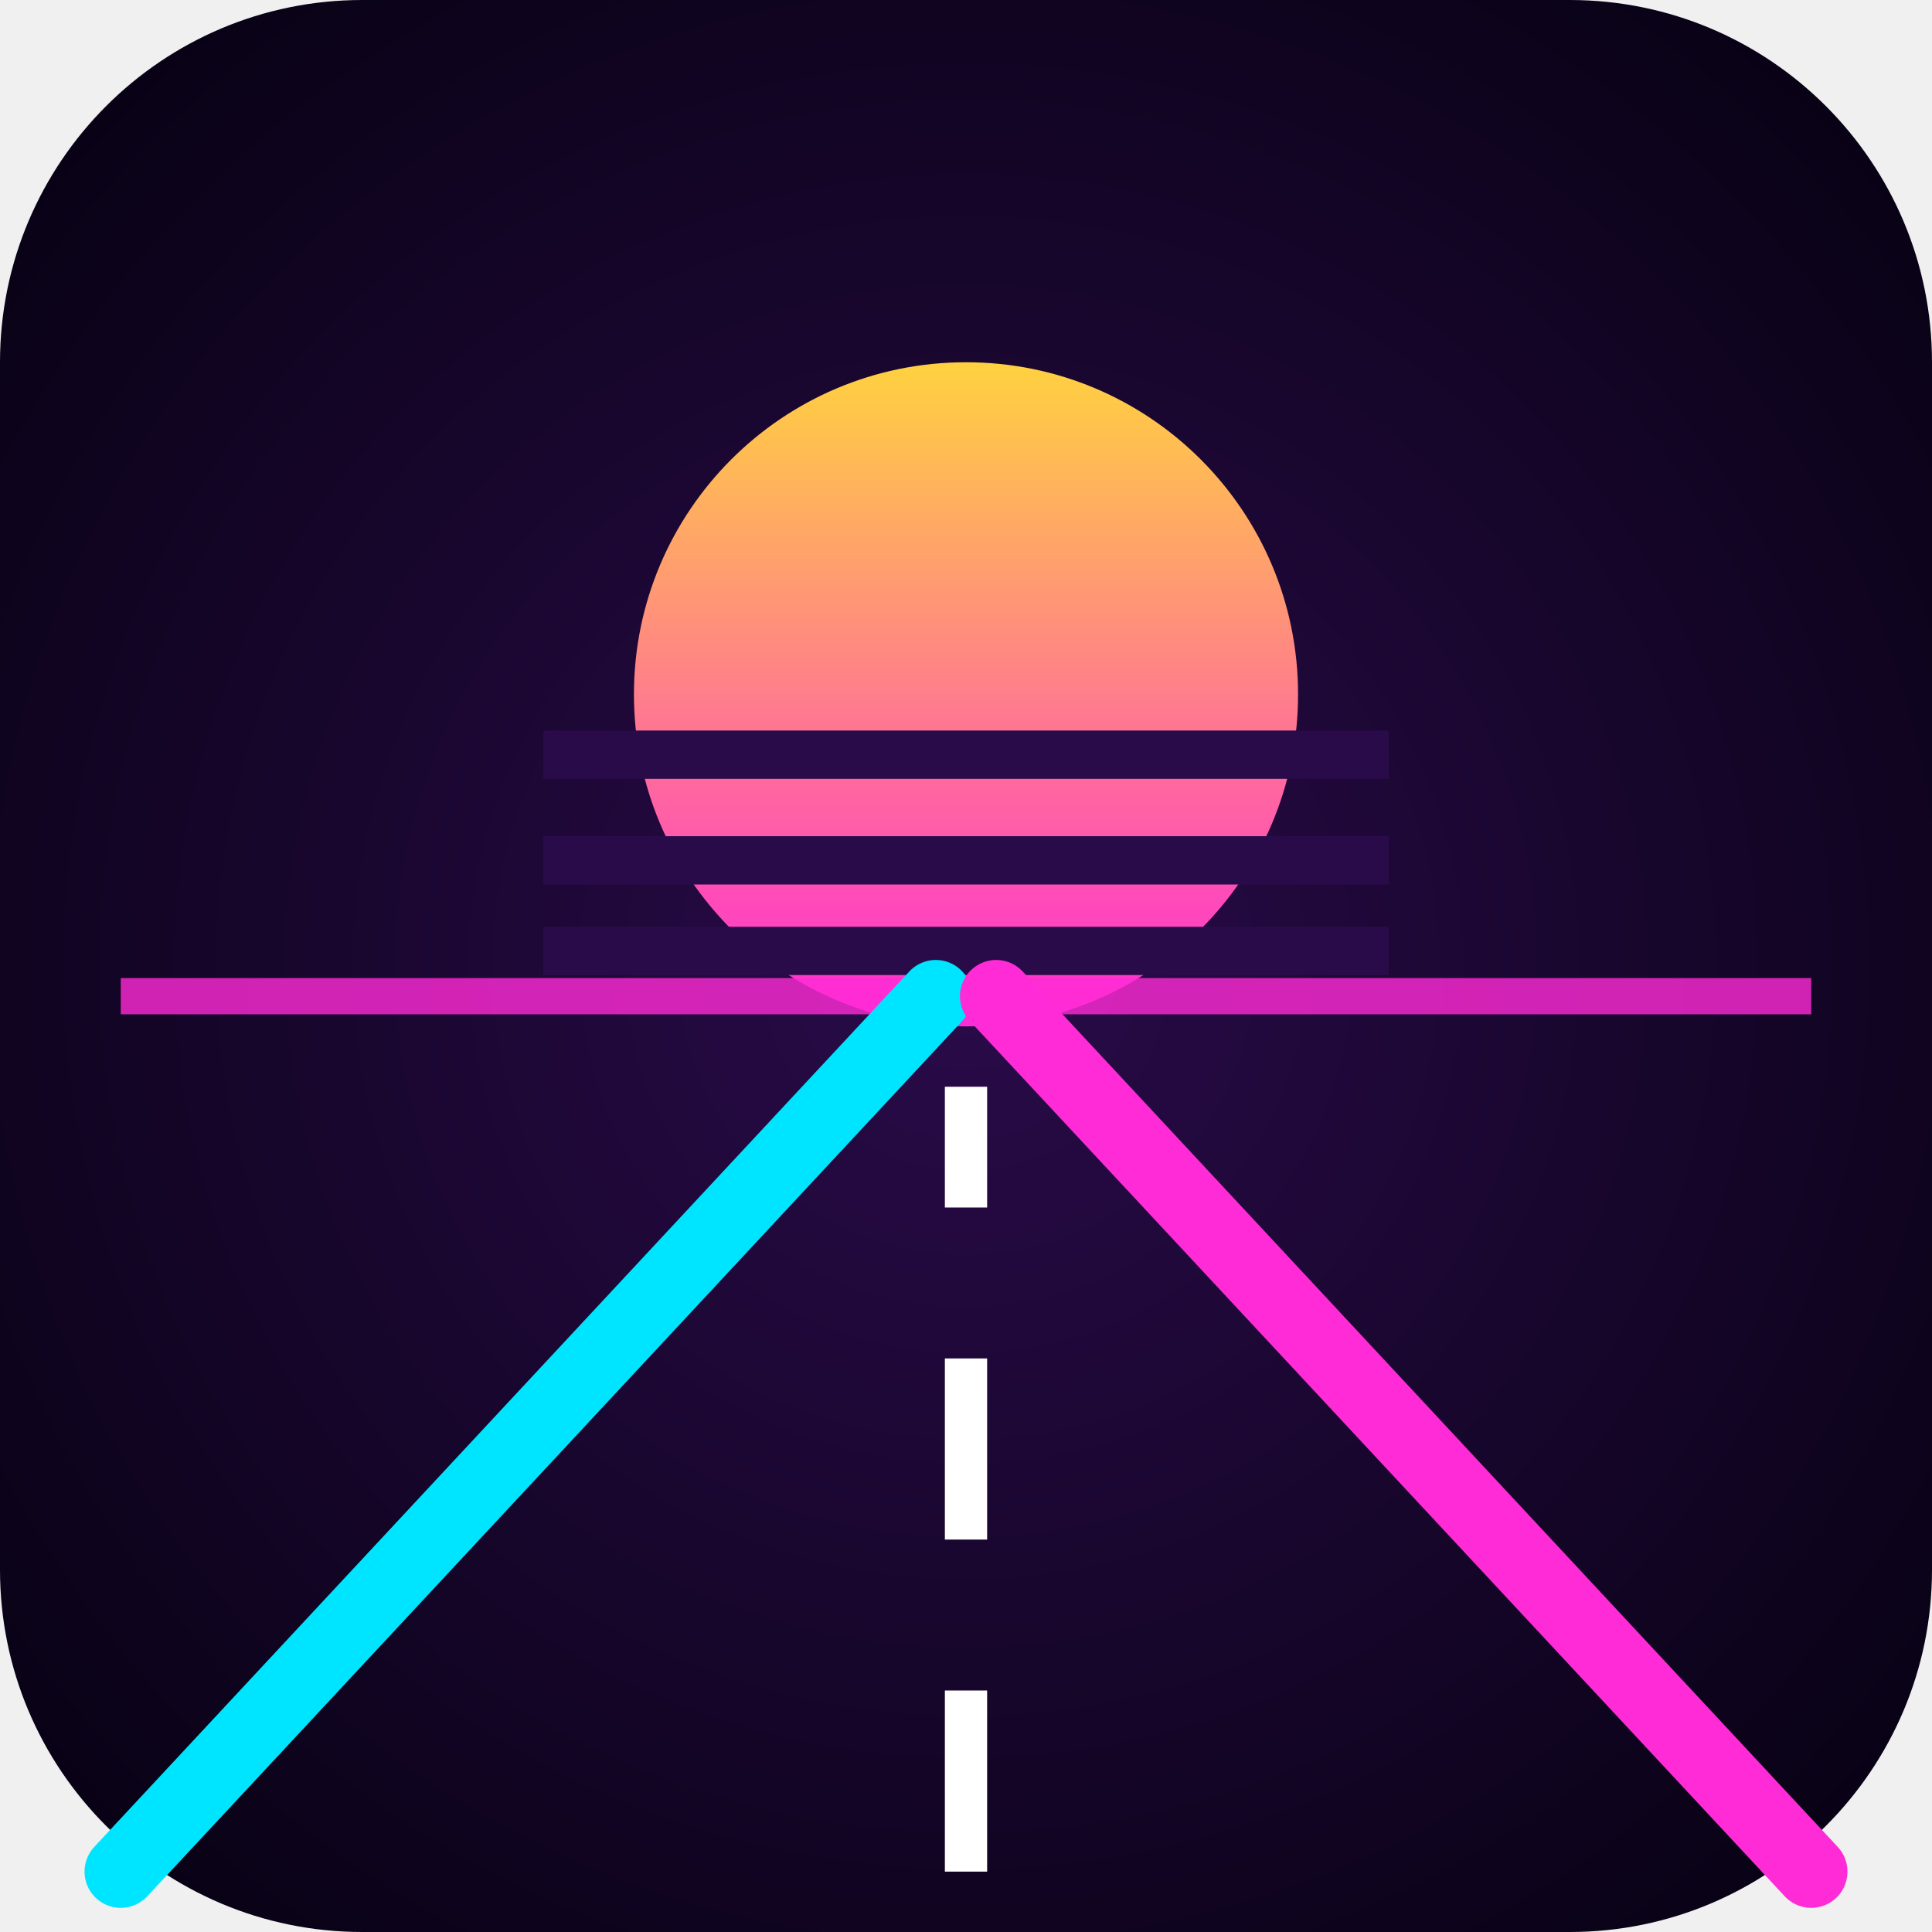
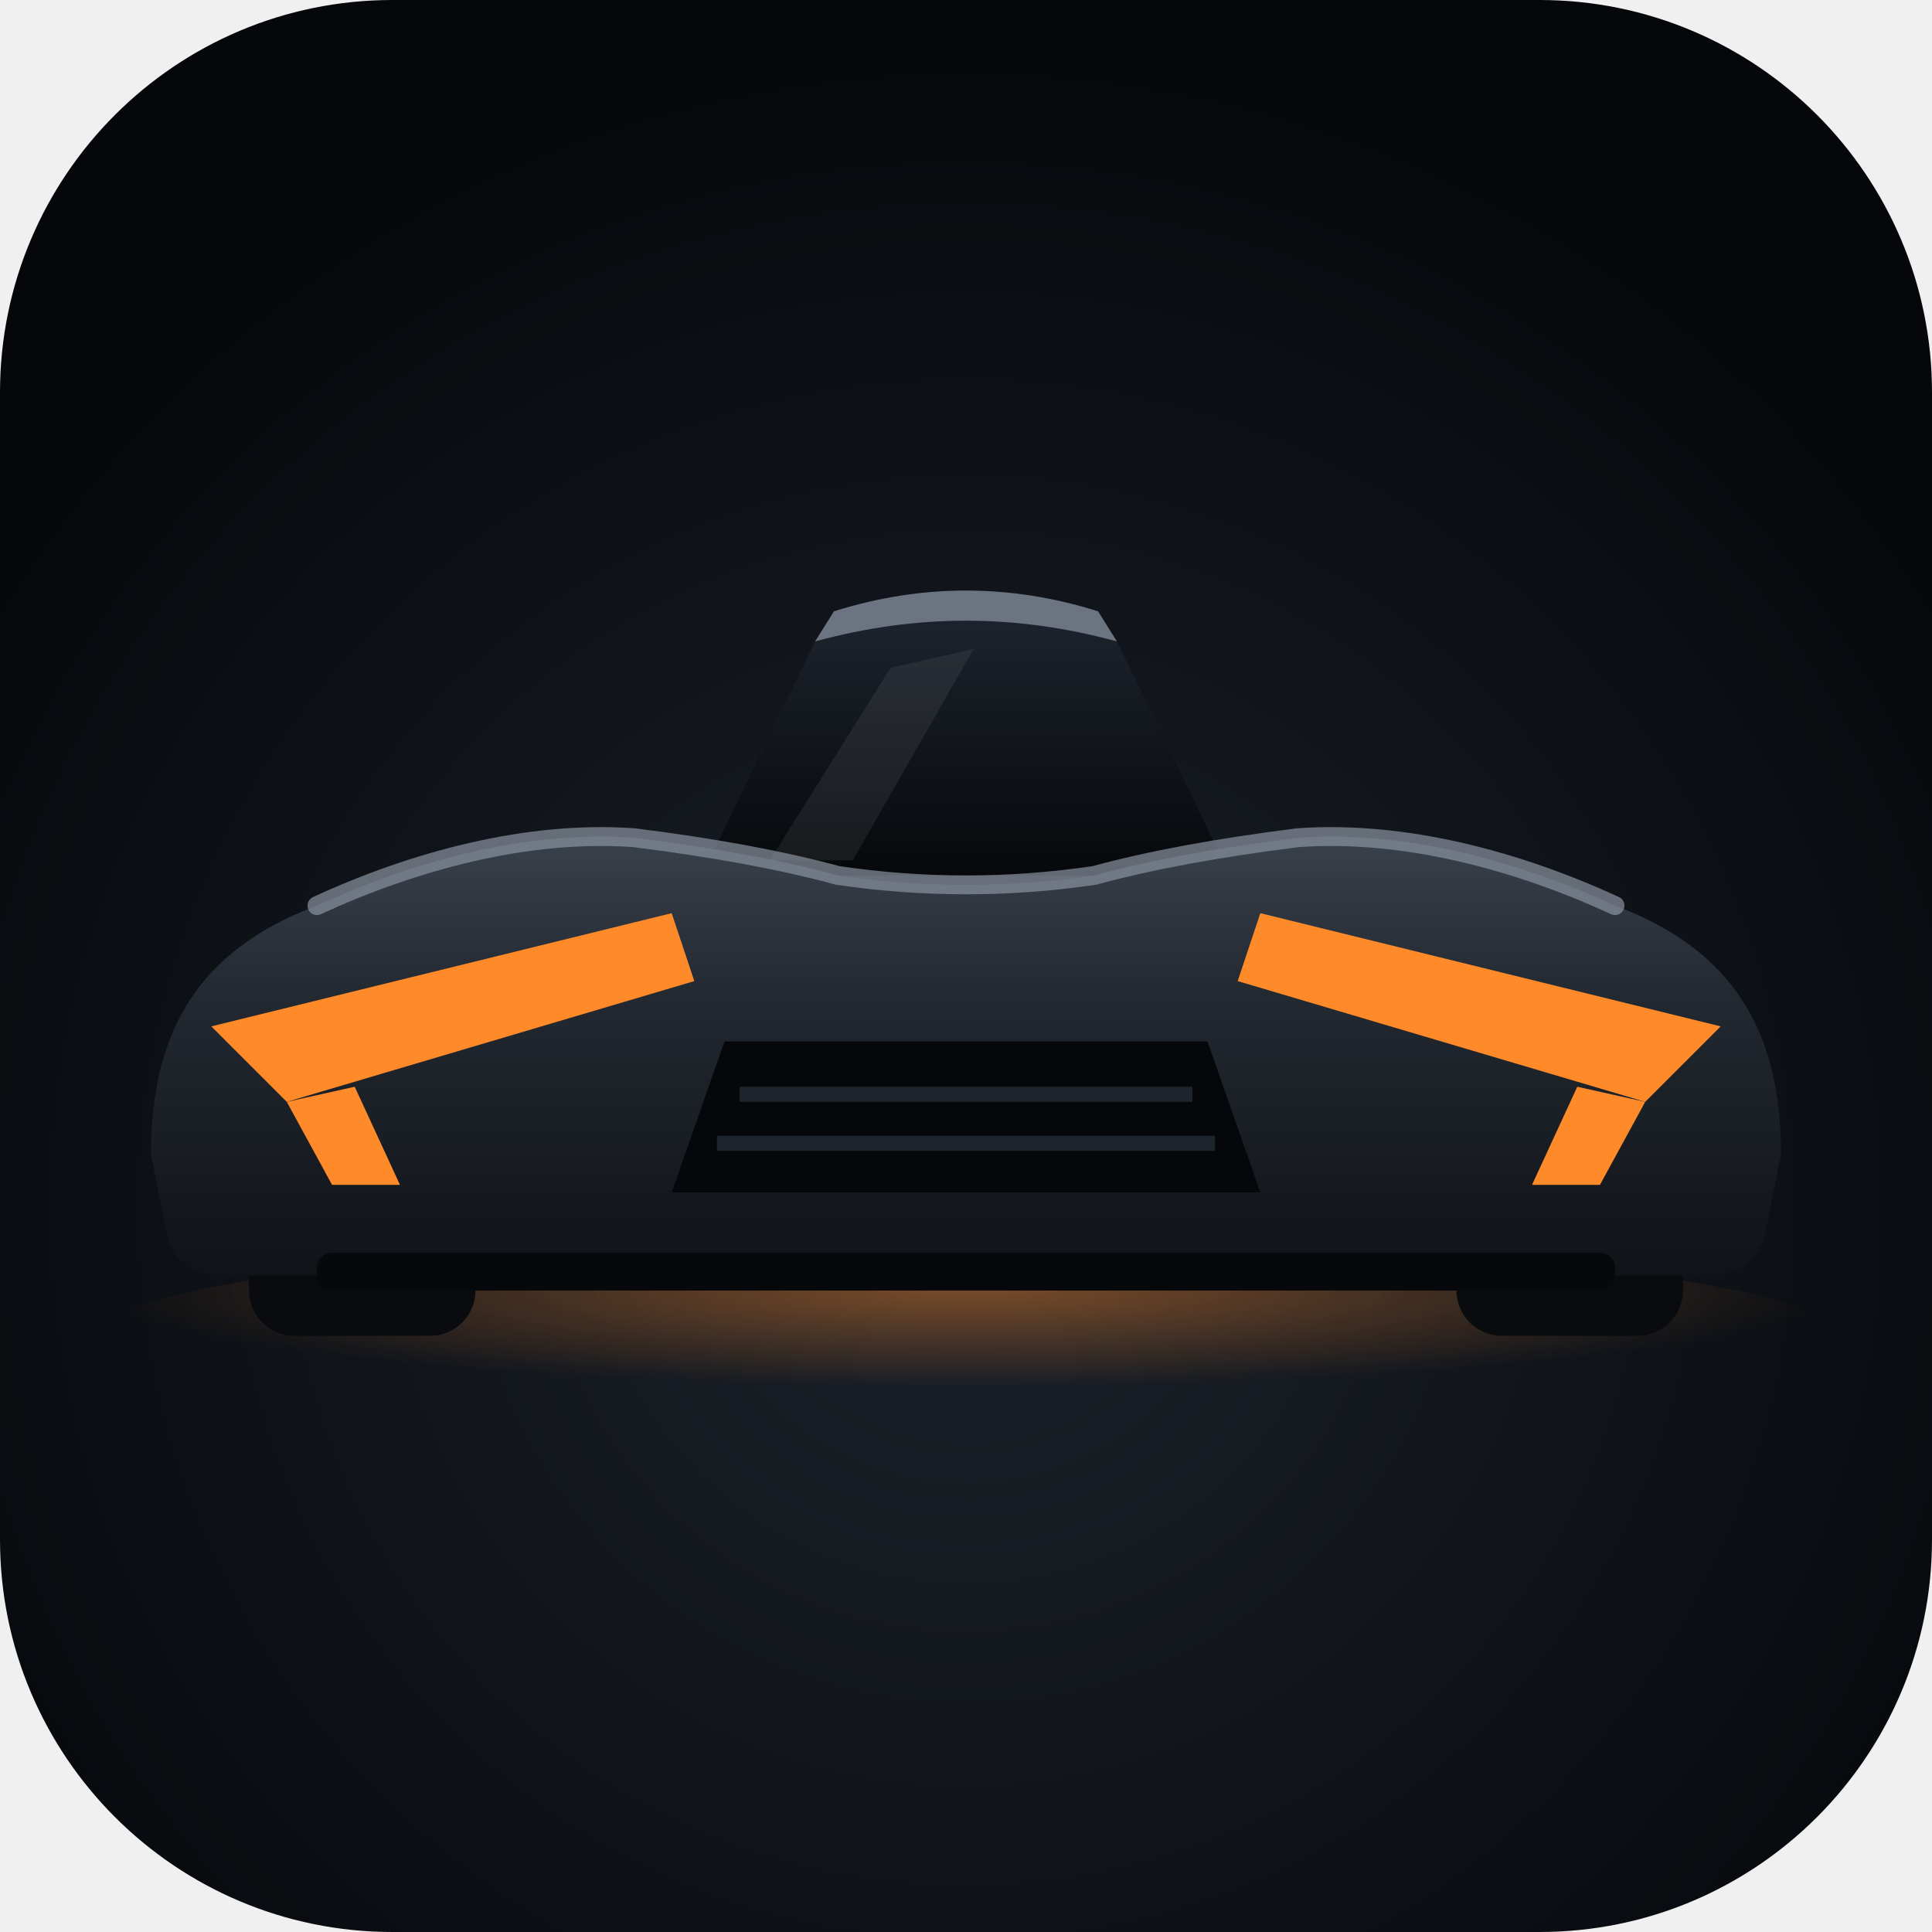
- <svg xmlns="http://www.w3.org/2000/svg" viewBox="0 0 64 64">
+ <svg xmlns="http://www.w3.org/2000/svg" viewBox="0 0 512 512">
  <defs>
-     <linearGradient id="sun" x1="0" y1="0" x2="0" y2="1">
-       <stop offset="0" stop-color="#ffd23f" />
-       <stop offset="1" stop-color="#ff2bd6" />
+     <radialGradient id="bg" cx="256" cy="320" r="320" gradientUnits="userSpaceOnUse">
+       <stop offset="0" stop-color="#1d222b" />
+       <stop offset="1" stop-color="#05070a" />
+     </radialGradient>
+     <linearGradient id="body" x1="0" y1="236" x2="0" y2="356" gradientUnits="userSpaceOnUse">
+       <stop offset="0" stop-color="#3c444f" />
+       <stop offset="0.4" stop-color="#232931" />
+       <stop offset="1" stop-color="#101318" />
    </linearGradient>
-     <radialGradient id="bg" cx="0.5" cy="0.5" r="0.7">
-       <stop offset="0" stop-color="#2a0b4a" />
-       <stop offset="1" stop-color="#05010f" />
+     <linearGradient id="glass" x1="0" y1="186" x2="0" y2="252" gradientUnits="userSpaceOnUse">
+       <stop offset="0" stop-color="#1c222b" />
+       <stop offset="1" stop-color="#06080b" />
+     </linearGradient>
+     <radialGradient id="pool" cx="256" cy="0" r="230" gradientTransform="matrix(1 0 0 0.11 0 362)" gradientUnits="userSpaceOnUse">
+       <stop offset="0" stop-color="#ff8a2a" stop-opacity="0.4" />
+       <stop offset="1" stop-color="#ff8a2a" stop-opacity="0" />
    </radialGradient>
  </defs>
-   <rect width="64" height="64" rx="12" fill="url(#bg)" />
-   <circle cx="32" cy="23" r="11" fill="url(#sun)" />
-   <g stroke="#2a0b4a" stroke-width="1.6">
-     <line x1="18" y1="25" x2="46" y2="25" />
-     <line x1="18" y1="28.5" x2="46" y2="28.5" />
-     <line x1="18" y1="31.5" x2="46" y2="31.5" />
+   <rect width="512" height="512" rx="104" fill="url(#bg)" />
+   <g transform="translate(0 -20)">
+     <ellipse cx="256" cy="374" rx="230" ry="26" fill="url(#pool)" />
+     <rect x="66" y="306" width="60" height="68" rx="12" fill="#090b0e" />
+     <rect x="386" y="306" width="60" height="68" rx="12" fill="#090b0e" />
+     <path d="M186 252 L216 190 Q256 179 296 190 L326 252 Z" fill="url(#glass)" />
+     <path d="M216 190 Q256 179 296 190 L291 182 Q256 171 221 182 Z" fill="#6b7480" />
+     <path d="M236 197 L258 192 L226 248 L204 248 Z" fill="#fff" opacity="0.07" />
+     <path d="M40 326 C40 294 52 272 84 260 C110 248 140 240 168 242 Q200 246 222 252 Q256 257 290 252 Q312 246 344 242 C372 240 402 248 428 260 C460 272 472 294 472 326 L468 346 Q466 358 452 358 L60 358 Q46 358 44 346 Z" fill="url(#body)" />
+     <path d="M84 260 C110 248 140 240 168 242 Q200 246 222 252 Q256 257 290 252 Q312 246 344 242 C372 240 402 248 428 260" fill="none" stroke="#8a939f" stroke-width="5" stroke-linecap="round" opacity="0.7" />
+     <path d="M192 296 L320 296 L334 336 L178 336 Z" fill="#05070a" />
+     <path d="M196 310 H316 M190 323 H322" stroke="#1e242c" stroke-width="4" />
+     <rect x="84" y="352" width="344" height="10" rx="4" fill="#06080b" />
+     <path d="M56 292 L178 262 L184 280 L76 312 Z" fill="#ff8a2a" />
+     <path d="M456 292 L334 262 L328 280 L436 312 Z" fill="#ff8a2a" />
+     <path d="M76 312 L94 308 L106 334 L88 334 Z" fill="#ff8a2a" />
+     <path d="M436 312 L418 308 L406 334 L424 334 Z" fill="#ff8a2a" />
  </g>
-   <line x1="4" y1="33" x2="60" y2="33" stroke="#ff2bd6" stroke-width="1.2" opacity="0.8" />
-   <path d="M31 33 L4 62" stroke="#00e5ff" stroke-width="2.4" stroke-linecap="round" />
-   <path d="M33 33 L60 62" stroke="#ff2bd6" stroke-width="2.4" stroke-linecap="round" />
-   <path d="M32 36 V40 M32 45 V51 M32 56 V62" stroke="#fff" stroke-width="1.4" />
</svg>
